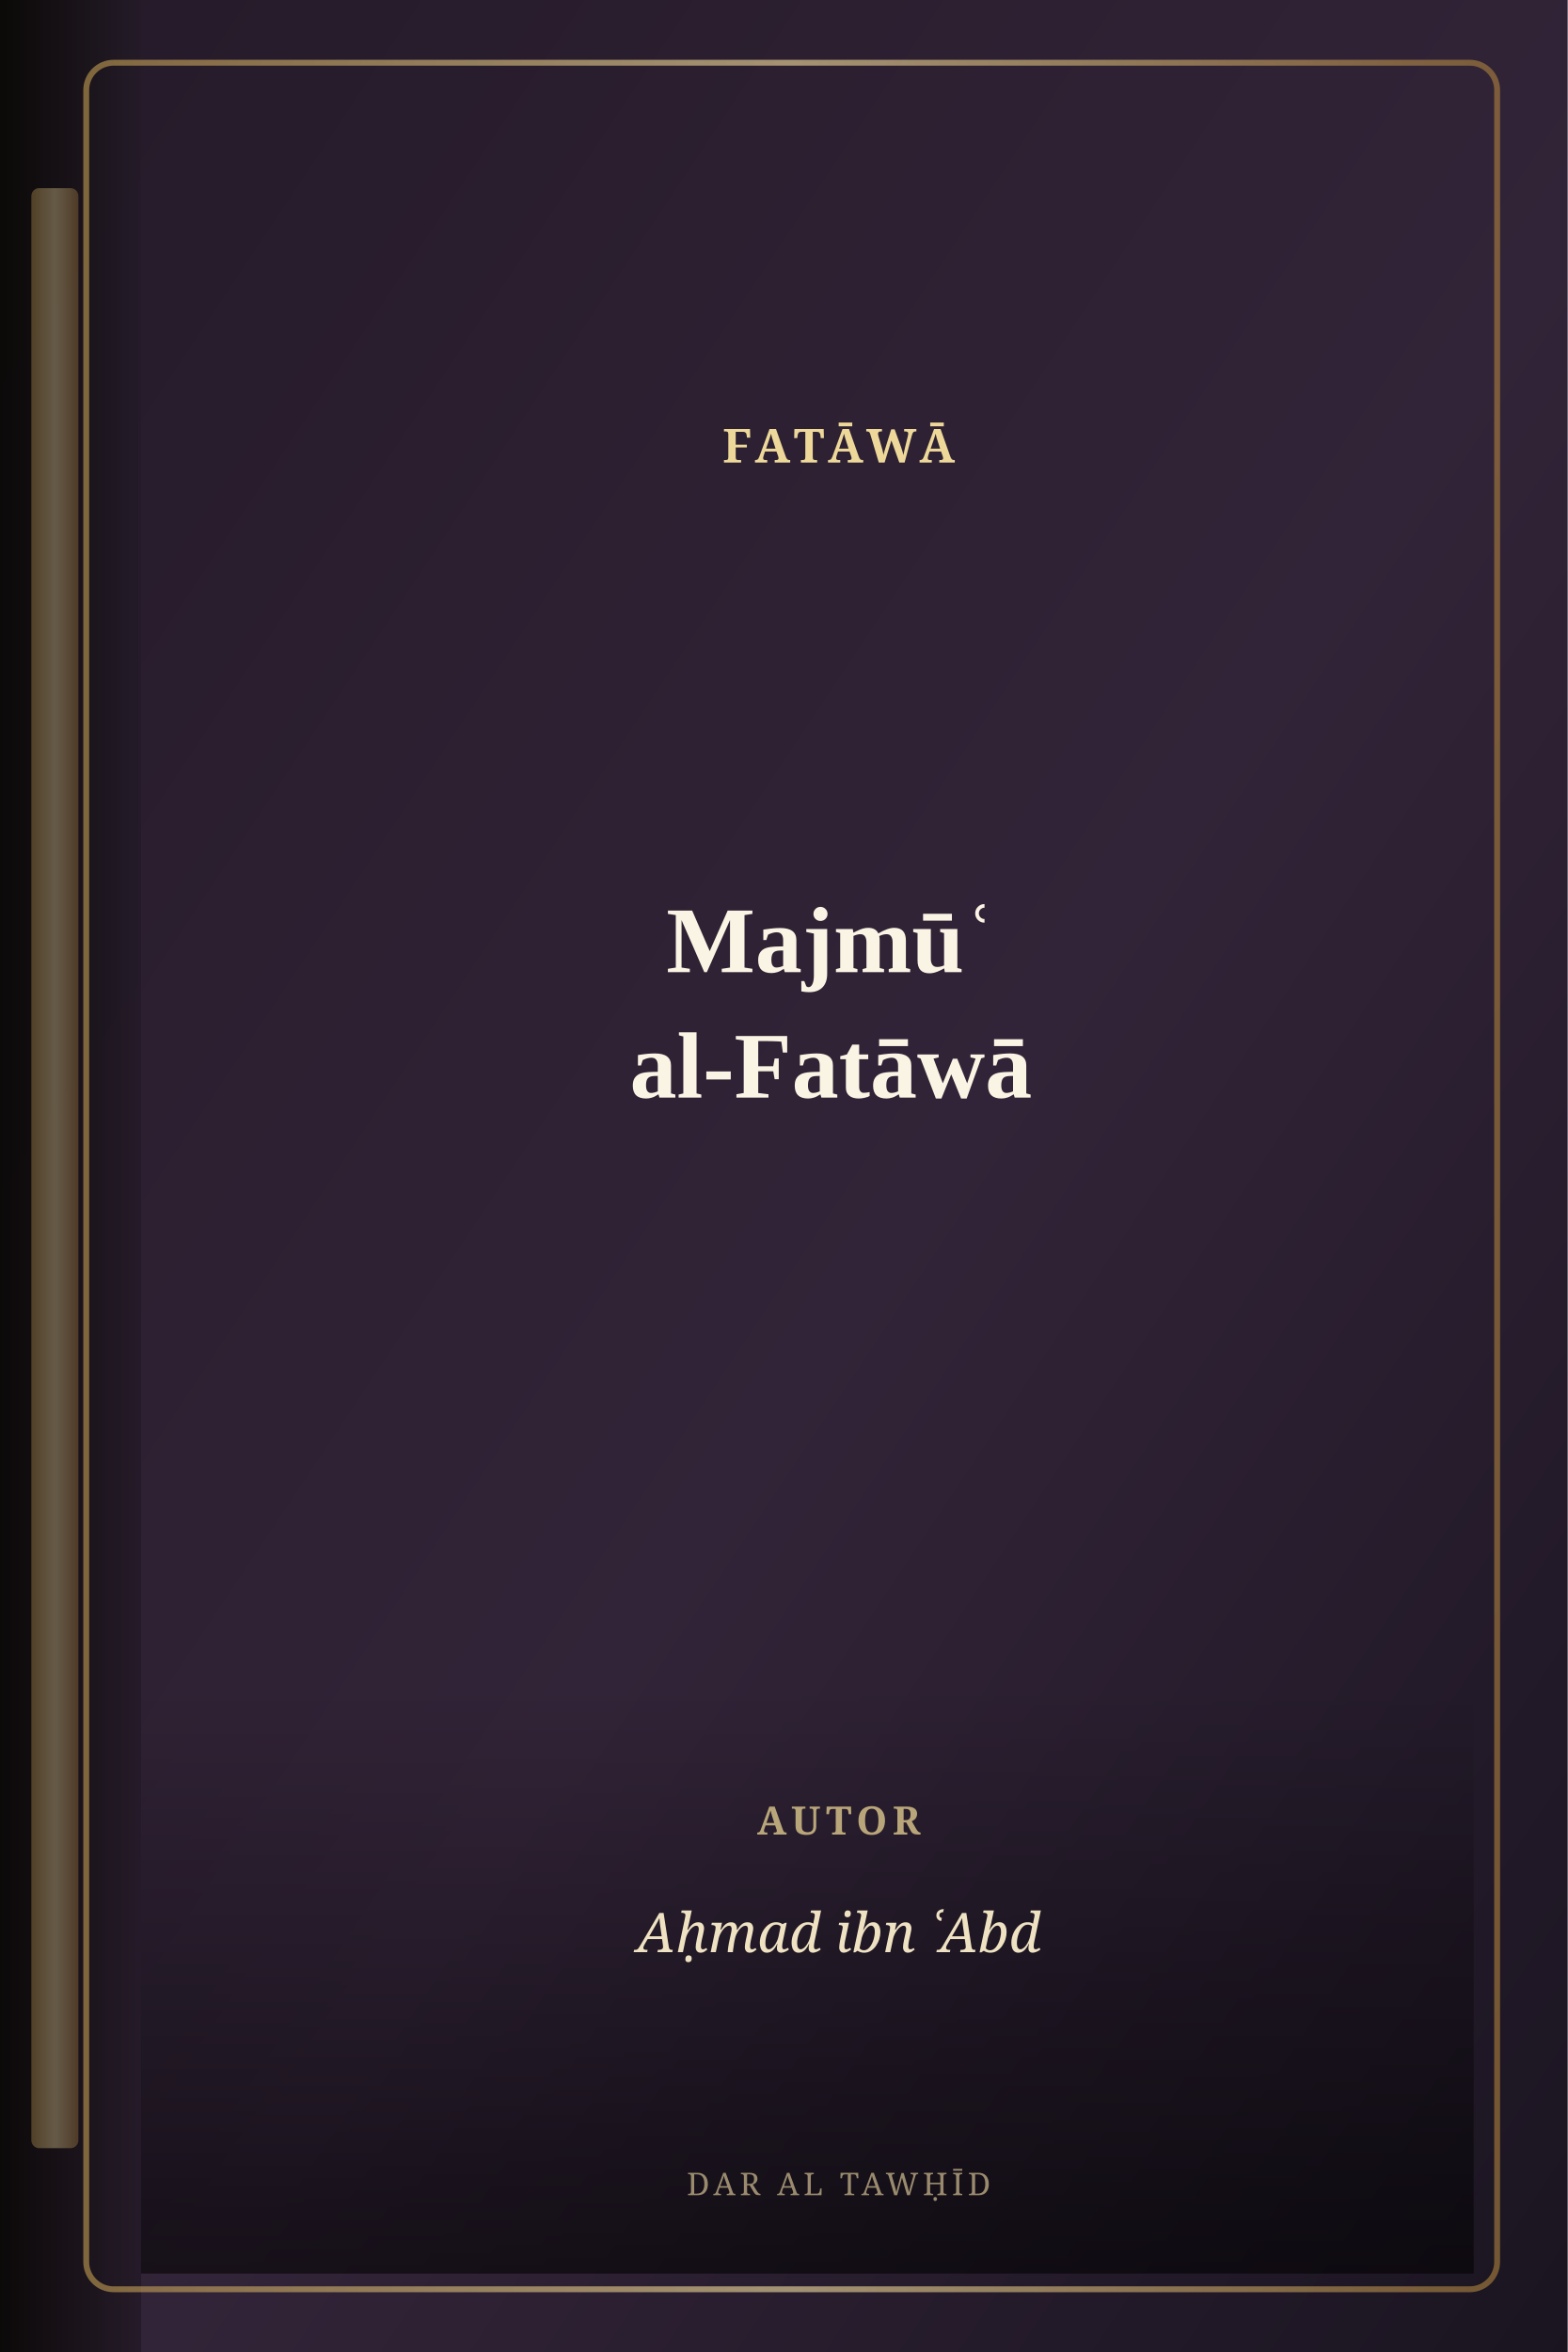
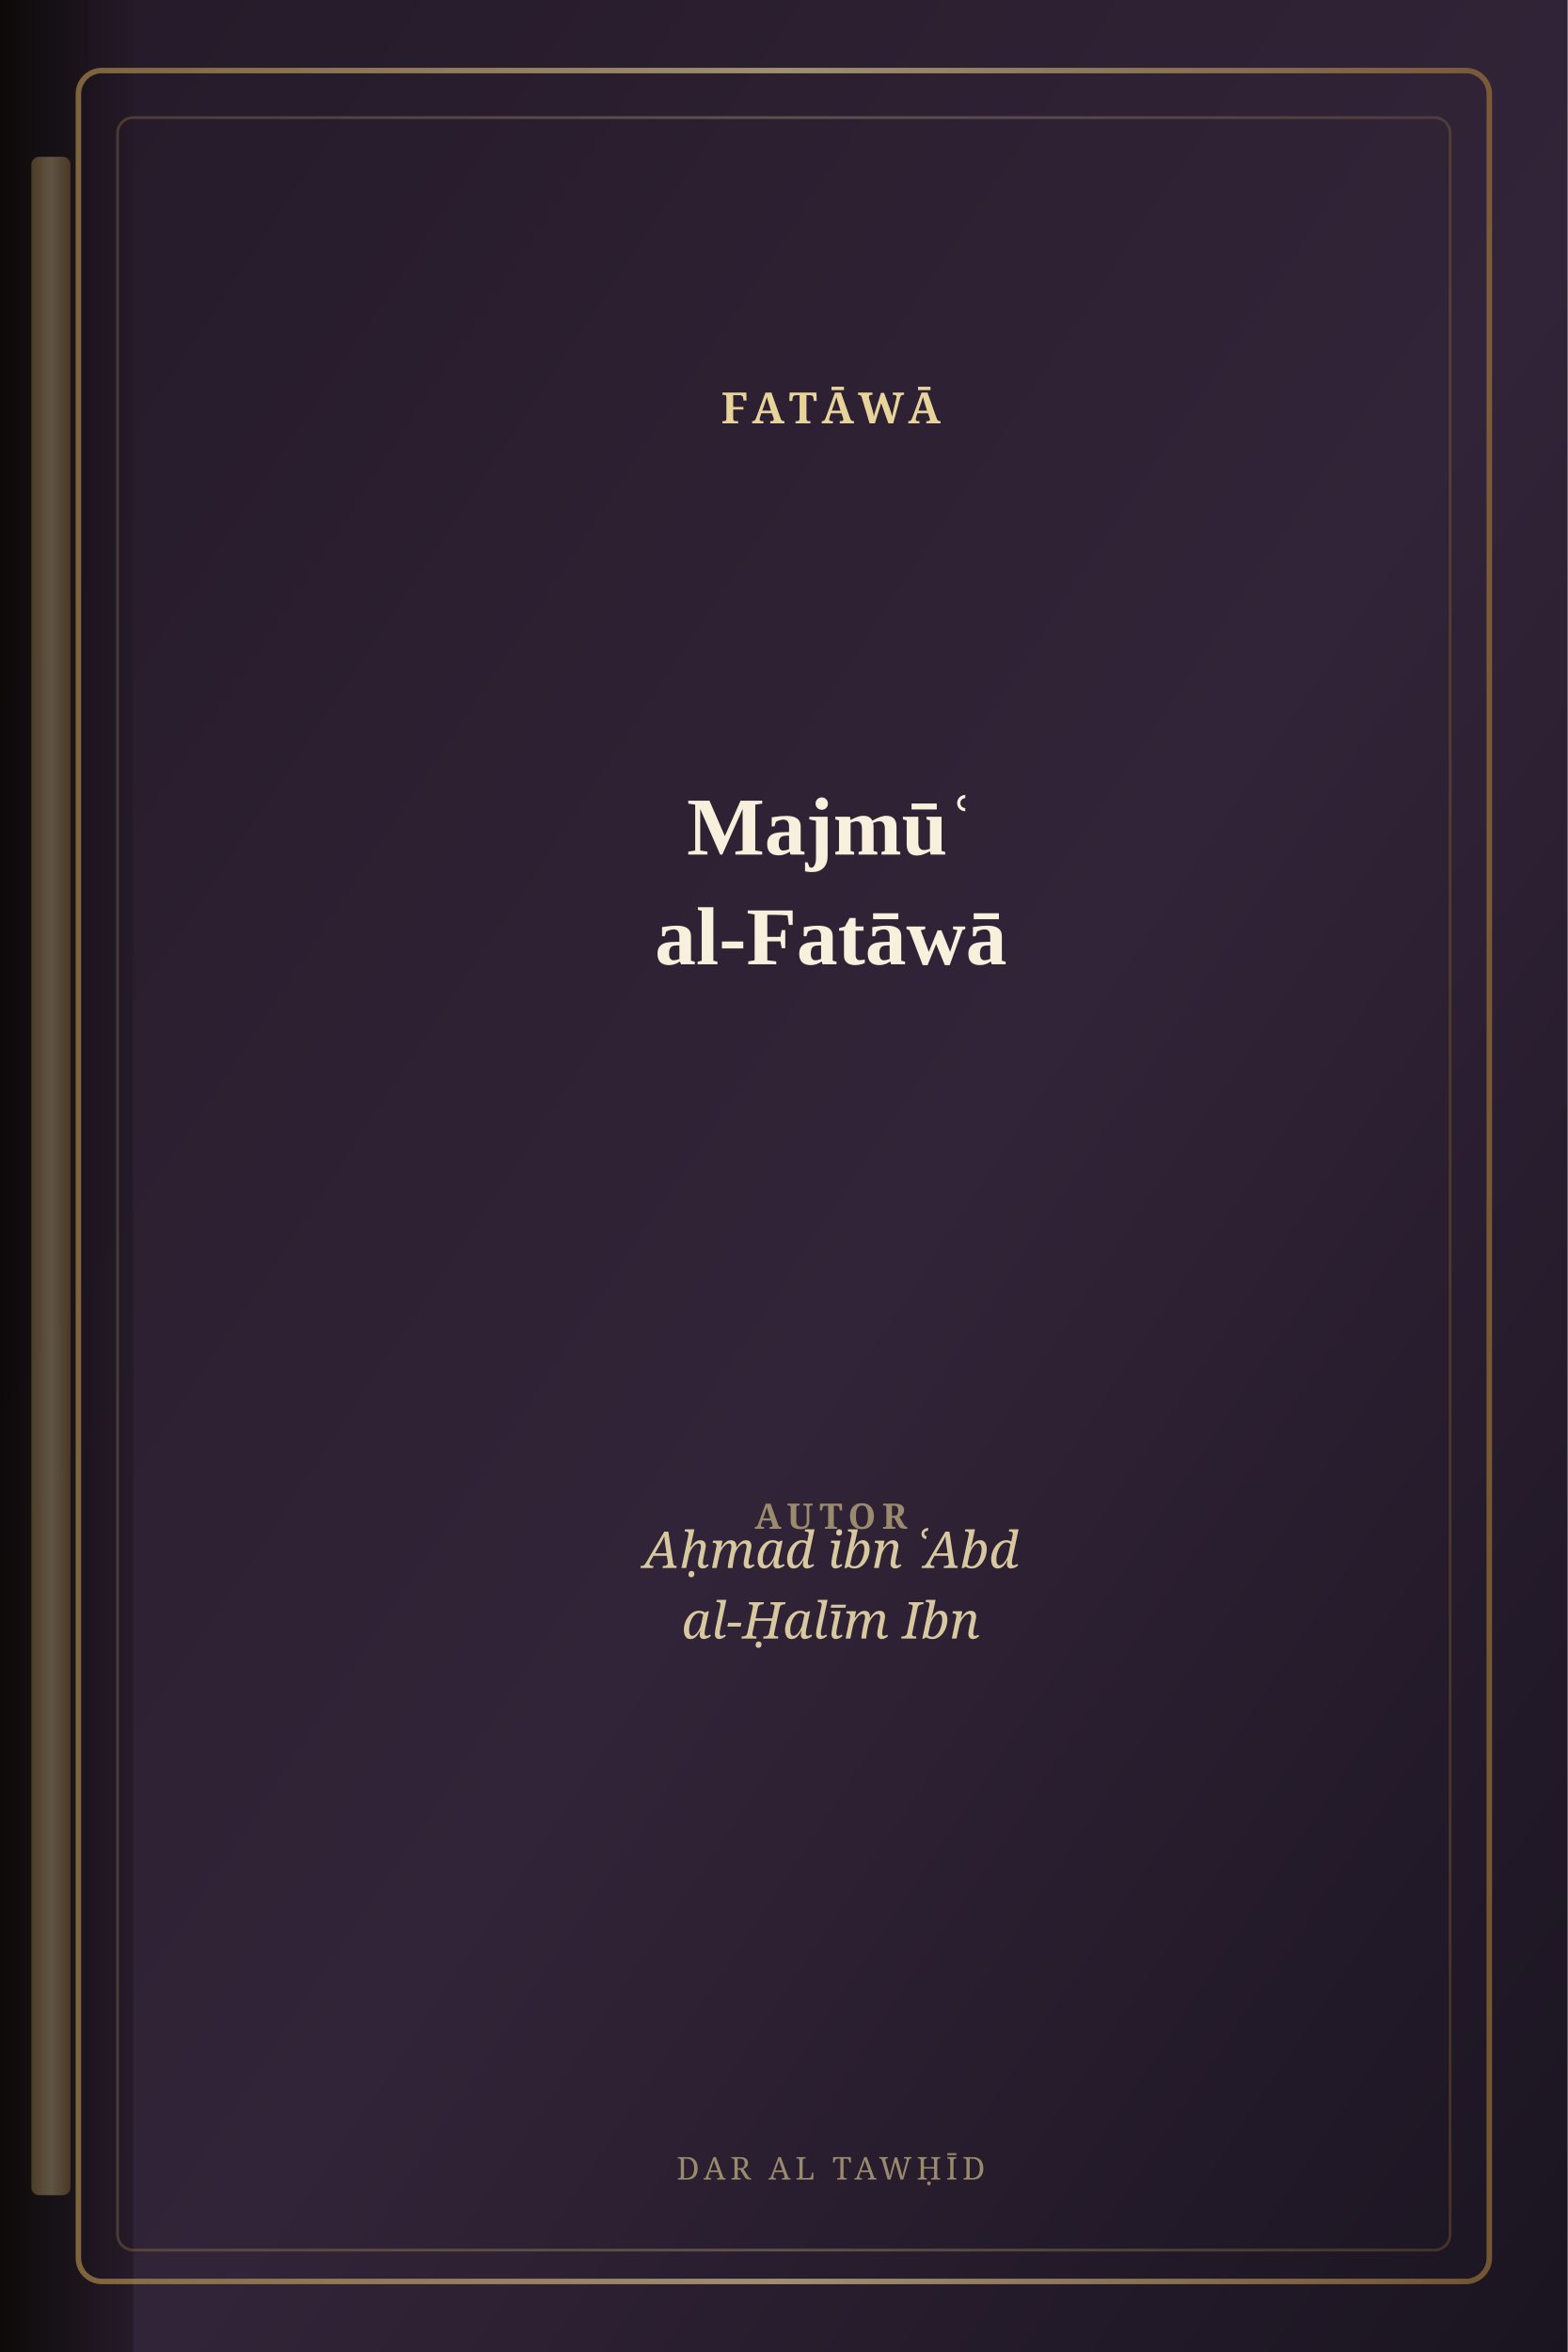
<svg xmlns="http://www.w3.org/2000/svg" viewBox="0 0 400 600" role="img" aria-label="Buchcover: Majmūʿ al-Fatāwā">
  <defs>
    <linearGradient id="bg" x1="0%" y1="0%" x2="100%" y2="100%">
      <stop offset="0%" stop-color="#241a28" />
      <stop offset="55%" stop-color="#322438" />
      <stop offset="100%" stop-color="#1a1420" />
    </linearGradient>
    <linearGradient id="gold" x1="0%" y1="0%" x2="100%" y2="0%">
      <stop offset="0%" stop-color="#b8944f" />
      <stop offset="50%" stop-color="#e8d49a" />
      <stop offset="100%" stop-color="#a67c3d" />
    </linearGradient>
    <linearGradient id="spine" x1="0%" y1="0%" x2="100%" y2="0%">
      <stop offset="0%" stop-color="#0a0806" />
      <stop offset="100%" stop-color="#241a28" />
    </linearGradient>
-     <linearGradient id="shade" x1="0%" y1="100%" x2="0%" y2="0%">
-       <stop offset="0%" stop-color="rgba(0,0,0,.55)" />
-       <stop offset="100%" stop-color="rgba(0,0,0,0)" />
-     </linearGradient>
  </defs>
  <rect width="400" height="600" fill="url(#bg)" />
-   <rect x="0" y="0" width="36" height="600" fill="url(#spine)" opacity="0.94" />
-   <rect x="8" y="48" width="12" height="500" rx="2" fill="url(#gold)" opacity="0.38" />
-   <rect x="22" y="16" width="360" height="568" rx="7" fill="none" stroke="url(#gold)" stroke-width="1.5" opacity="0.64" />
-   <text x="214" y="118" text-anchor="middle" fill="#edd89a" font-family="Georgia,serif" font-size="12" font-weight="700" letter-spacing="1.6">FATĀWĀ</text>
-   <line x1="72" y1="136" x2="356" y2="136" stroke="url(#gold)" stroke-width="0.9" opacity="0.5" />
-   <text x="212" y="248" text-anchor="middle" fill="#faf4e4" font-family="Georgia,'Times New Roman',serif" font-size="24" font-weight="700">Majmūʿ</text>
-   <text x="212" y="280" text-anchor="middle" fill="#faf4e4" font-family="Georgia,'Times New Roman',serif" font-size="24" font-weight="700">al-Fatāwā</text>
-   <rect x="36" y="430" width="340" height="150" fill="url(#shade)" />
-   <text x="214" y="468" text-anchor="middle" fill="#b9a57a" font-family="Georgia,serif" font-size="10" font-weight="700" letter-spacing="1.4">AUTOR</text>
-   <text x="214" y="498" text-anchor="middle" fill="#efe2c2" font-family="Georgia,serif" font-size="14" font-style="italic">Aḥmad ibn ʿAbd</text>
-   <text x="214" y="560" text-anchor="middle" fill="#9a8b6e" font-family="Georgia,serif" font-size="8" letter-spacing="1.1">DAR AL TAWḤĪD</text>
+   <rect x="0" y="0" width="34" height="600" fill="url(#spine)" opacity="0.92" />
+   <rect x="8" y="40" width="10" height="520" rx="2" fill="url(#gold)" opacity="0.35" />
+   <rect x="20" y="18" width="360" height="564" rx="6" fill="none" stroke="url(#gold)" stroke-width="1.4" opacity="0.62" />
+   <rect x="30" y="30" width="340" height="544" rx="4" fill="none" stroke="url(#gold)" stroke-width="0.7" opacity="0.28" />
+   <text x="212" y="108" text-anchor="middle" fill="#e8d49a" font-family="Georgia,serif" font-size="11" font-weight="700" letter-spacing="1.8">FATĀWĀ</text>
+   <line x1="78" y1="124" x2="346" y2="124" stroke="url(#gold)" stroke-width="0.9" opacity="0.48" />
+   <text x="212" y="218" text-anchor="middle" fill="#f8f0dc" font-family="Georgia,'Times New Roman',serif" font-size="21" font-weight="700">Majmūʿ</text>
+   <text x="212" y="246" text-anchor="middle" fill="#f8f0dc" font-family="Georgia,'Times New Roman',serif" font-size="21" font-weight="700">al-Fatāwā</text>
+   <line x1="78" y1="372" x2="346" y2="372" stroke="url(#gold)" stroke-width="0.7" opacity="0.38" />
+   <text x="212" y="390" text-anchor="middle" fill="#9a8b6e" font-family="Georgia,serif" font-size="9" font-weight="700" letter-spacing="1.6">AUTOR</text>
+   <text x="212" y="400" text-anchor="middle" fill="#d8c8a0" font-family="Georgia,serif" font-size="13" font-style="italic">Aḥmad ibn ʿAbd</text>
+   <text x="212" y="418" text-anchor="middle" fill="#d8c8a0" font-family="Georgia,serif" font-size="13" font-style="italic">al-Ḥalīm Ibn</text>
+   <text x="212" y="556" text-anchor="middle" fill="#9a8b6e" font-family="Georgia,serif" font-size="8" letter-spacing="1.2">DAR AL TAWḤĪD</text>
</svg>
